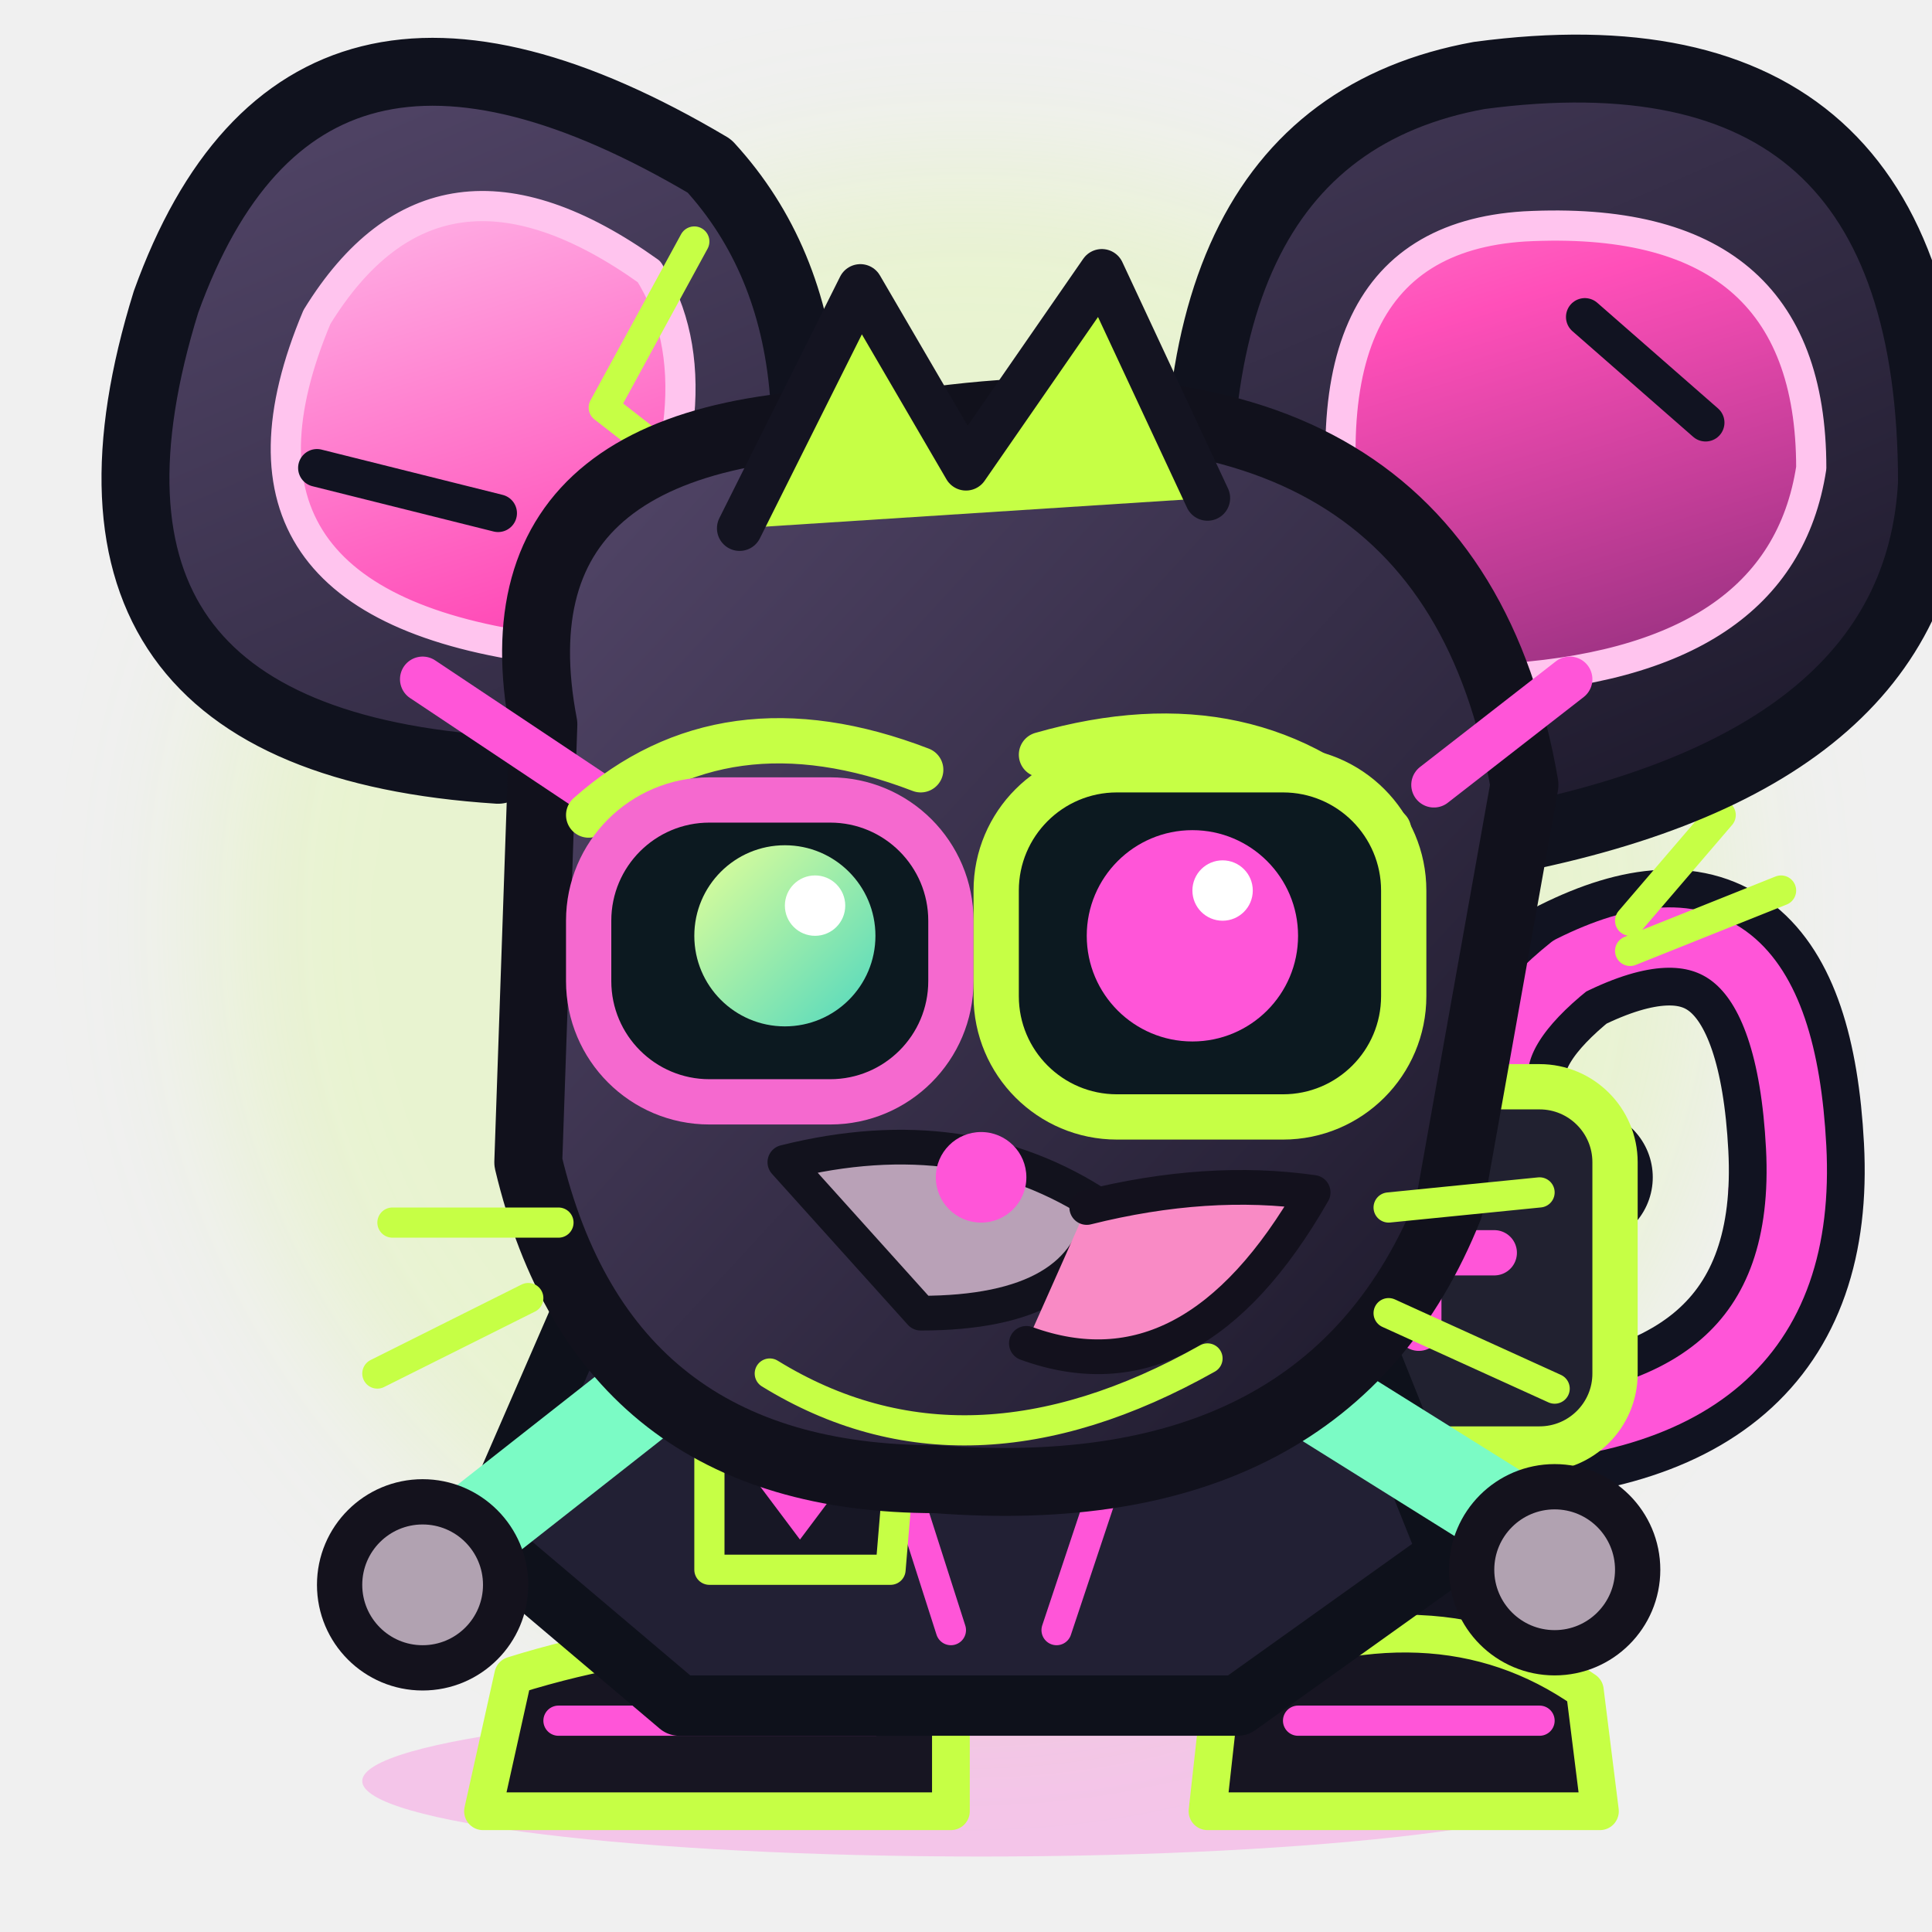
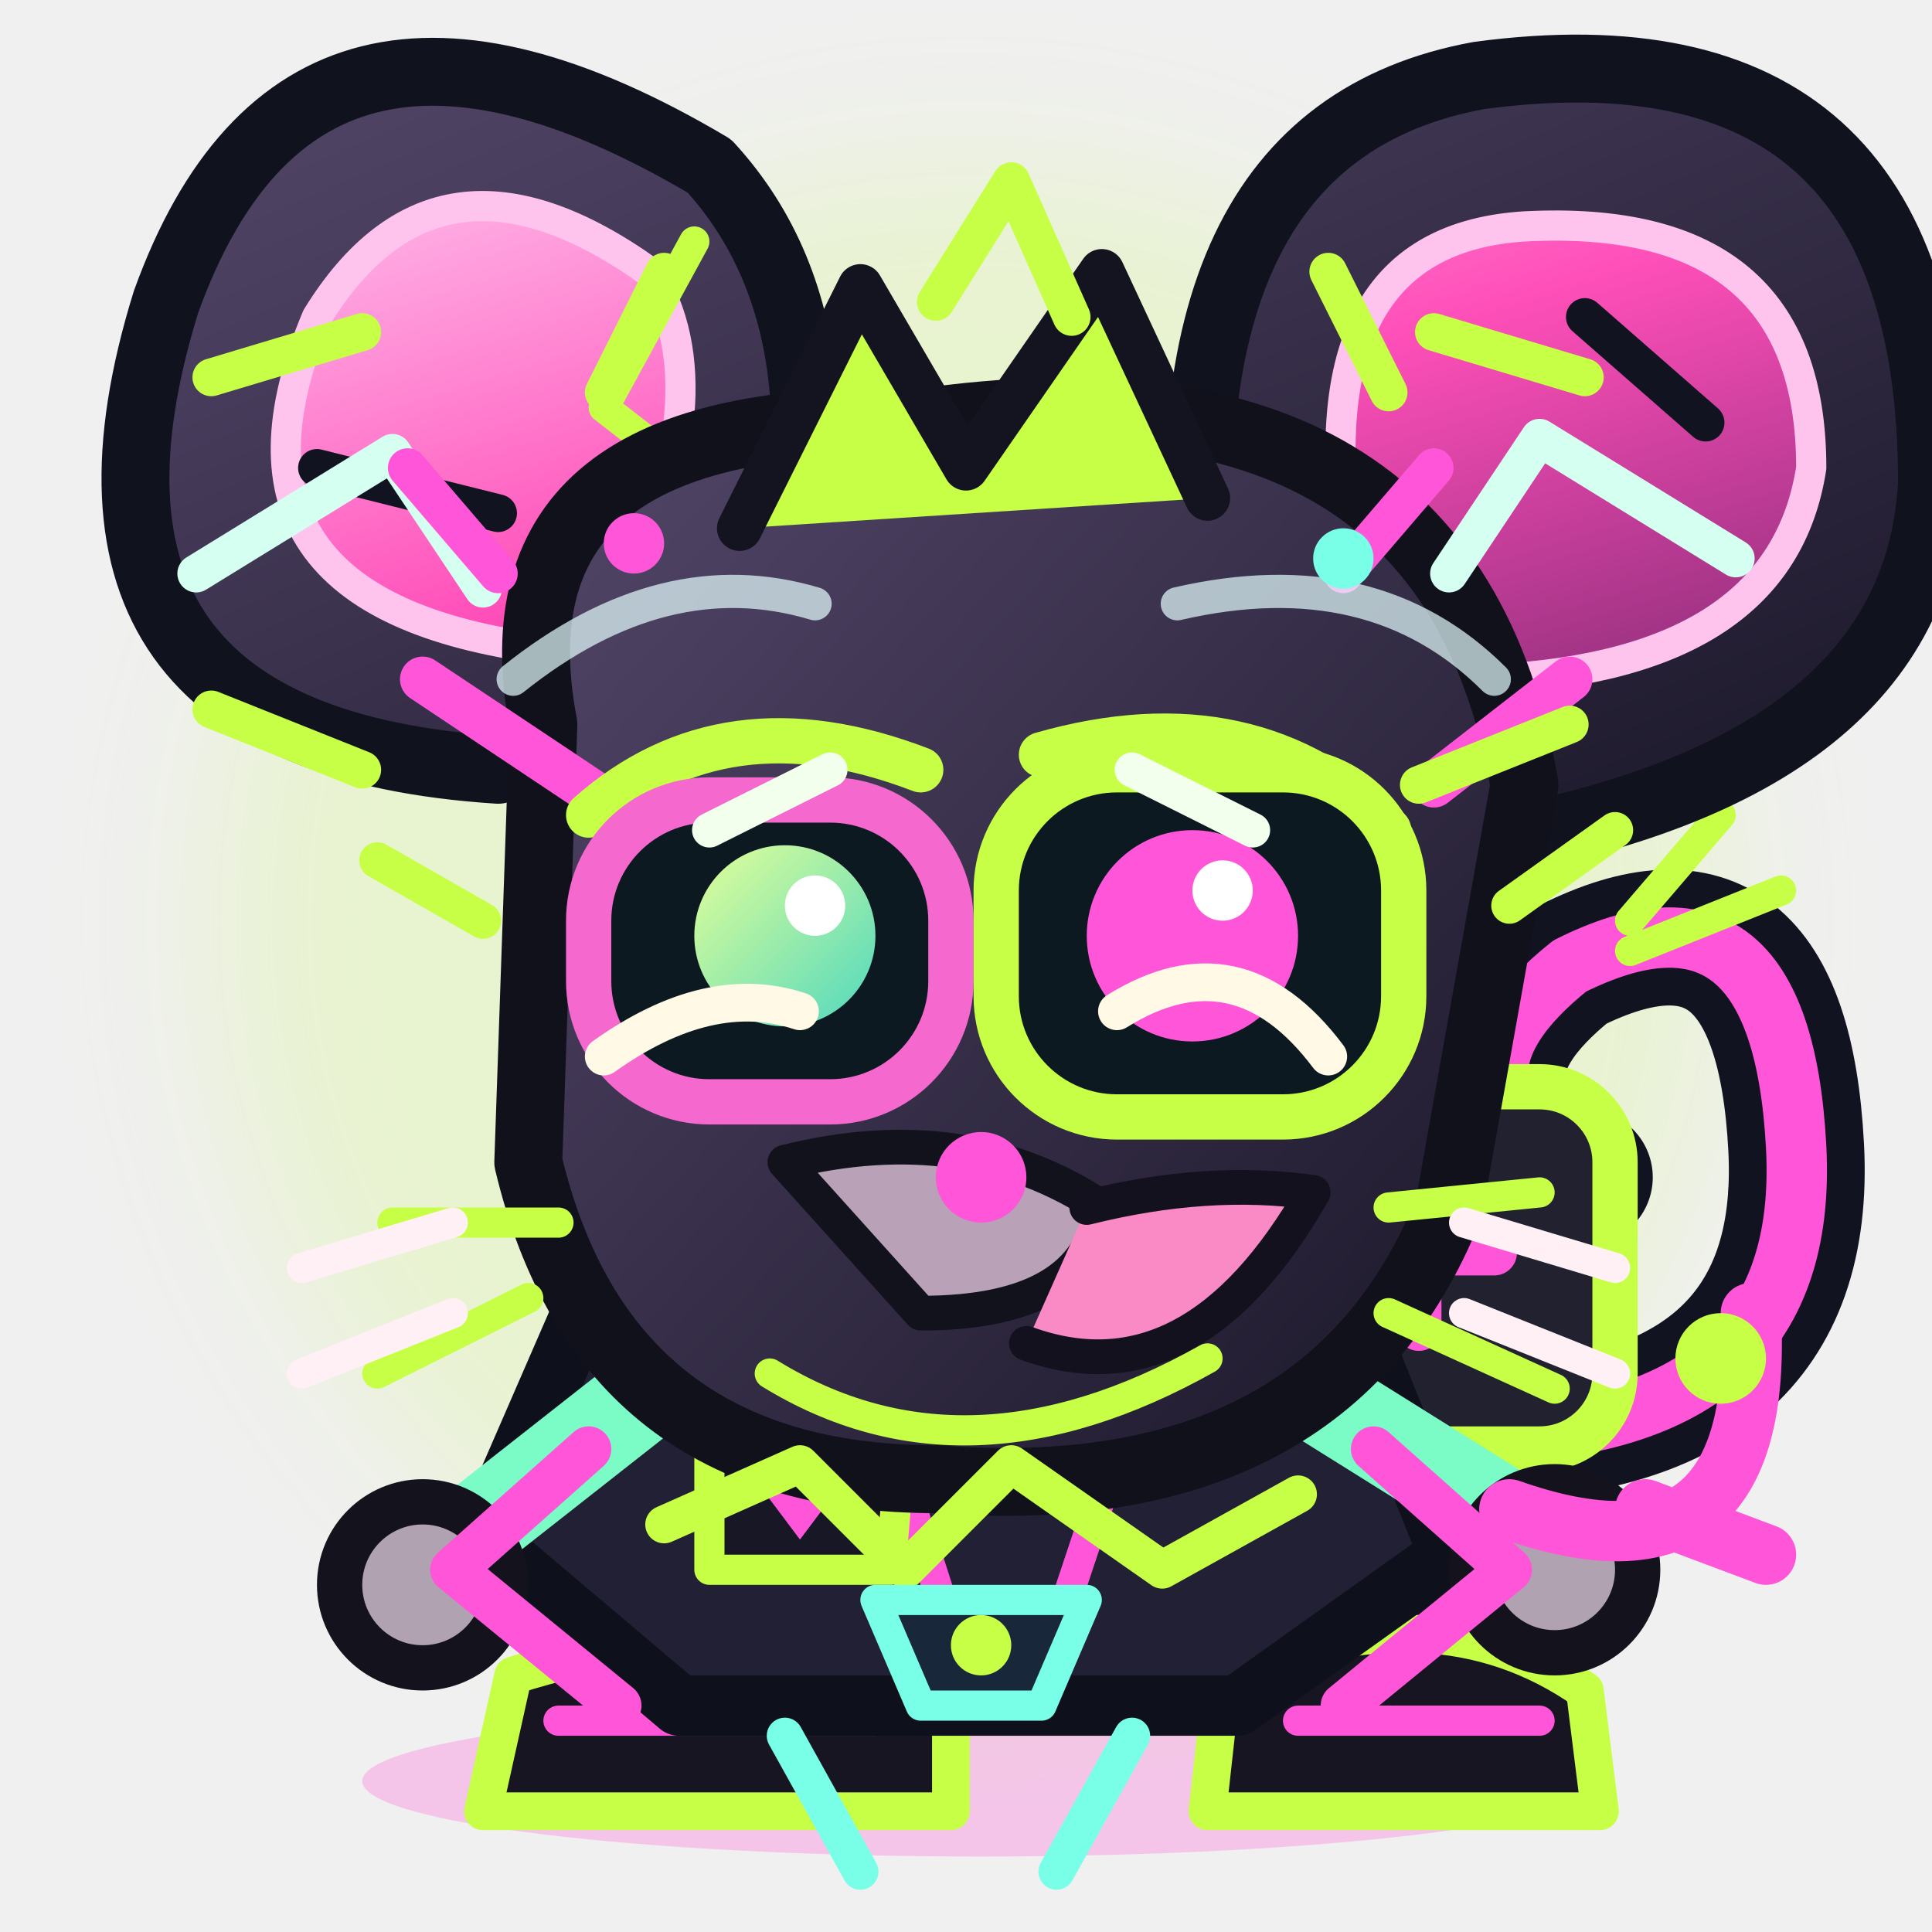
<svg xmlns="http://www.w3.org/2000/svg" viewBox="0 0 128 128" role="img" aria-labelledby="title desc">
  <defs>
    <linearGradient id="fur" x1="0" y1="0" x2="1" y2="1">
      <stop stop-color="#54476a" />
      <stop offset="1" stop-color="#191627" />
    </linearGradient>
    <linearGradient id="ear" x1="0" y1="0" x2="1" y2="1">
      <stop stop-color="#ffb7e8" />
      <stop offset=".5" stop-color="#ff4fb9" />
      <stop offset="1" stop-color="#8b2d79" />
    </linearGradient>
    <linearGradient id="lens" x1="0" y1="0" x2="1" y2="1">
      <stop stop-color="#e4ff98" />
      <stop offset="1" stop-color="#50d8bf" />
    </linearGradient>
    <filter id="halo" x="-60%" y="-60%" width="220%" height="220%">
      <feGaussianBlur stdDeviation="5" />
    </filter>
  </defs>
  <ellipse cx="65" cy="118" rx="41" ry="5" fill="#ff55d8" opacity=".28" />
  <circle cx="64" cy="61" r="50" fill="#c6ff45" opacity=".19" filter="url(#halo)" />
  <g id="fx">
    <path d="m14 17 3-8 3 8-3 8Zm94 7 4-9 4 9-4 9Z" fill="#c6ff45" />
    <circle cx="117" cy="79" r="2.5" fill="#ff55d8" />
  </g>
  <g id="character" stroke-linecap="round" stroke-linejoin="round">
    <path d="M97 95q23 0 22-19t-15-12q-10 8 1 14" fill="none" stroke="#111321" stroke-width="9" />
    <path d="M97 95q23 0 22-19t-15-12q-10 8 1 14" fill="none" stroke="#ff55d8" stroke-width="4" />
    <path d="m108 61 6-7m-6 9 10-4" stroke="#c6ff45" stroke-width="2" />
    <rect x="85" y="72" width="22" height="24" rx="5" fill="#212130" stroke="#c6ff45" stroke-width="3" />
    <path d="M94 78v10m-5-5h10" stroke="#ff55d8" stroke-width="3" />
    <path d="M33 51Q2 49 11 20q9-25 36-9 11 12 3 36M80 43Q76 9 98 5q30-4 30 27-1 19-30 24" fill="url(#fur)" stroke="#10121e" stroke-width="4.5" />
    <path d="M36 43Q13 40 21 21q8-13 22-3 5 8-2 22M90 40Q85 16 101 15q19-1 19 16-2 13-21 14" fill="url(#ear)" stroke="#ffc4ee" stroke-width="2" />
    <path d="m21 31 12 3m72-13 8 7" stroke="#111321" stroke-width="2.5" />
    <path d="M46 16 40 27 49 34M102 47l-8-9-7 8" stroke="#c6ff45" stroke-width="2" fill="none" />
    <path d="M46 99 38 115h20l7-16m14 1 4 15h18L91 98" fill="#342139" stroke="#141421" stroke-width="4" />
    <path d="M34 111q16-5 29 0v9H32Zm47 0q14-6 24 1l1 8H80Z" fill="#171522" stroke="#c6ff45" stroke-width="2.5" />
    <path d="M37 114h21m28 0h16" stroke="#ff55d8" stroke-width="2" />
    <path d="M42 79q19-10 44-1l10 25-14 10H45l-13-11Z" fill="#222034" stroke="#0e111b" stroke-width="4" />
    <path d="m55 83 8 25m15-24-8 24" stroke="#ff55d8" stroke-width="2" />
    <path d="M42 93 28 104m60-11 16 10" stroke="#7bfbc5" stroke-width="6" />
    <circle cx="28" cy="105" r="5.5" fill="#b1a2b1" stroke="#14121d" stroke-width="3" />
    <circle cx="103" cy="104" r="5.5" fill="#b1a2b1" stroke="#14121d" stroke-width="3" />
    <path d="M47 92h13l-1 12H47Z" fill="#171725" stroke="#c6ff45" stroke-width="2" />
    <path d="m50 98 3-4 3 4-3 4Z" fill="#ff55d8" />
    <path d="M36 48Q32 27 61 28q35-5 40 24l-5 28q-8 20-34 18-22 0-27-21Z" fill="url(#fur)" stroke="#11111c" stroke-width="4.5" />
    <path d="m49 35 8-16 7 12 9-13 7 15" fill="#c6ff45" stroke="#141421" stroke-width="3" />
    <path d="m40 53-12-8m67 7 9-7" stroke="#ff55d8" stroke-width="3" />
    <path d="M39 54q9-8 22-3m8-1q14-4 23 5" fill="none" stroke="#c6ff45" stroke-width="3" />
    <g id="eyes">
      <rect x="39" y="53" width="24" height="20" rx="8" fill="#0c1920" stroke="#f569cf" stroke-width="3" />
      <rect x="66" y="51" width="27" height="23" rx="8" fill="#0c1920" stroke="#c6ff45" stroke-width="3" />
      <circle cx="52" cy="62" r="6" fill="url(#lens)" />
      <circle cx="79" cy="62" r="7" fill="#ff55d8" />
      <circle cx="54" cy="60" r="2" fill="#fff" />
      <circle cx="81" cy="59" r="2" fill="#fff" />
    </g>
    <g id="lids" opacity="0">
      <path d="M43 64h16m11-1h18" stroke="#e9fff3" stroke-width="4" fill="none" />
    </g>
    <g id="wink" opacity="0">
      <path d="m70 63 8 3 9-3" fill="none" stroke="#baff80" stroke-width="4" />
    </g>
    <path d="M52 77q12-3 21 3-1 7-12 7Z" fill="#b9a1b7" stroke="#12121d" stroke-width="2.3" />
    <path d="M72 80q8-2 15-1-8 14-19 10" fill="#f98ac5" stroke="#13111d" stroke-width="2.3" />
    <circle cx="65" cy="78" r="3" fill="#ff55d8" />
    <path d="M51 91q13 8 29-1" stroke="#c6ff45" stroke-width="2" fill="none" />
    <path d="m37 81-11 0m9 5-10 5m67-11 10-1m-10 8 11 5" fill="none" stroke="#c6ff45" stroke-width="2" />
+     <g id="deluxe-scavenger-gear" stroke-linecap="round" stroke-linejoin="round">
+       <path d="m13 38 13-8 6 9m83-2-13-8-6 9" fill="none" stroke="#d5fff1" stroke-width="2.5" />
+       <path d="m14 25 10-3m81 3-10-3M14 47l10 4m80-3-10 4" stroke="#c6ff45" stroke-width="2.5" />
+       <path d="m27 31 6 7m62-7-6 7" stroke="#ff55d8" stroke-width="2.6" />
+       <path d="M34 45q10-8 20-5m24 0q13-3 21 5" stroke="#e6ffff" stroke-opacity=".7" stroke-width="2.2" fill="none" />
+       <path d="m32 61-7-4m75 3 7-5" stroke="#c6ff45" stroke-width="2.4" />
+       <path d="M40 70q7-5 13-3m21 0q8-5 14 3" stroke="#fff9e5" stroke-width="2.5" fill="none" />
+       <path d="m39 96-9 8 11 9m50-17 9 8-11 9" fill="none" stroke="#ff55d8" stroke-width="3" />
+       <path d="M44 101l9-4 7 7 7-7 10 7 9-5" fill="none" stroke="#c6ff45" stroke-width="2.5" />
+       <path d="M58 106h14l-3 7h-8Z" fill="#19273a" stroke="#79ffe7" stroke-width="2" />
+       <circle cx="65" cy="109" r="2" fill="#c6ff45" />
+       <path d="m30 81-10 3m10 3-10 4m77-10 10 3m-10 3 10 4" stroke="#fff0f6" stroke-width="2" />
+       <path d="M52 115l5 9m18-9-5 9" stroke="#79ffe7" stroke-width="2.4" />
+       <path d="M100 100q17 6 16-13m-7 13 8 3" fill="none" stroke="#ff55d8" stroke-width="4" />
+       <circle cx="114" cy="90" r="3" fill="#c6ff45" />
+       <path d="m62 20 5-8 4 9m-31 5 4-8m48 8-4-8" fill="none" stroke="#c6ff45" stroke-width="2.5" />
+       <path d="m47 55 8-4m20 0 8 4" stroke="#f3ffed" stroke-width="2.3" />
+       <circle cx="42" cy="36" r="2" fill="#ff55d8" />
+       <circle cx="89" cy="37" r="2" fill="#79ffe7" />
+     </g>
  </g>
  <style>@media (prefers-reduced-motion: no-preference){#character{transform-box:fill-box;transform-origin:center}#eyes{animation:eyeOpen 3.1s steps(1,end) infinite}#lids{animation:eyeClose 3.1s steps(1,end) infinite}#character{animation:earTwitch 3.1s ease-in-out infinite}@keyframes eyeOpen{0%,7%,13%,100%{opacity:1}8%,12%{opacity:0}}@keyframes eyeClose{0%,7%,13%,100%{opacity:0}8%,12%{opacity:1}}@keyframes earTwitch{10%{transform:rotate(-3deg)}}}</style>
</svg>
